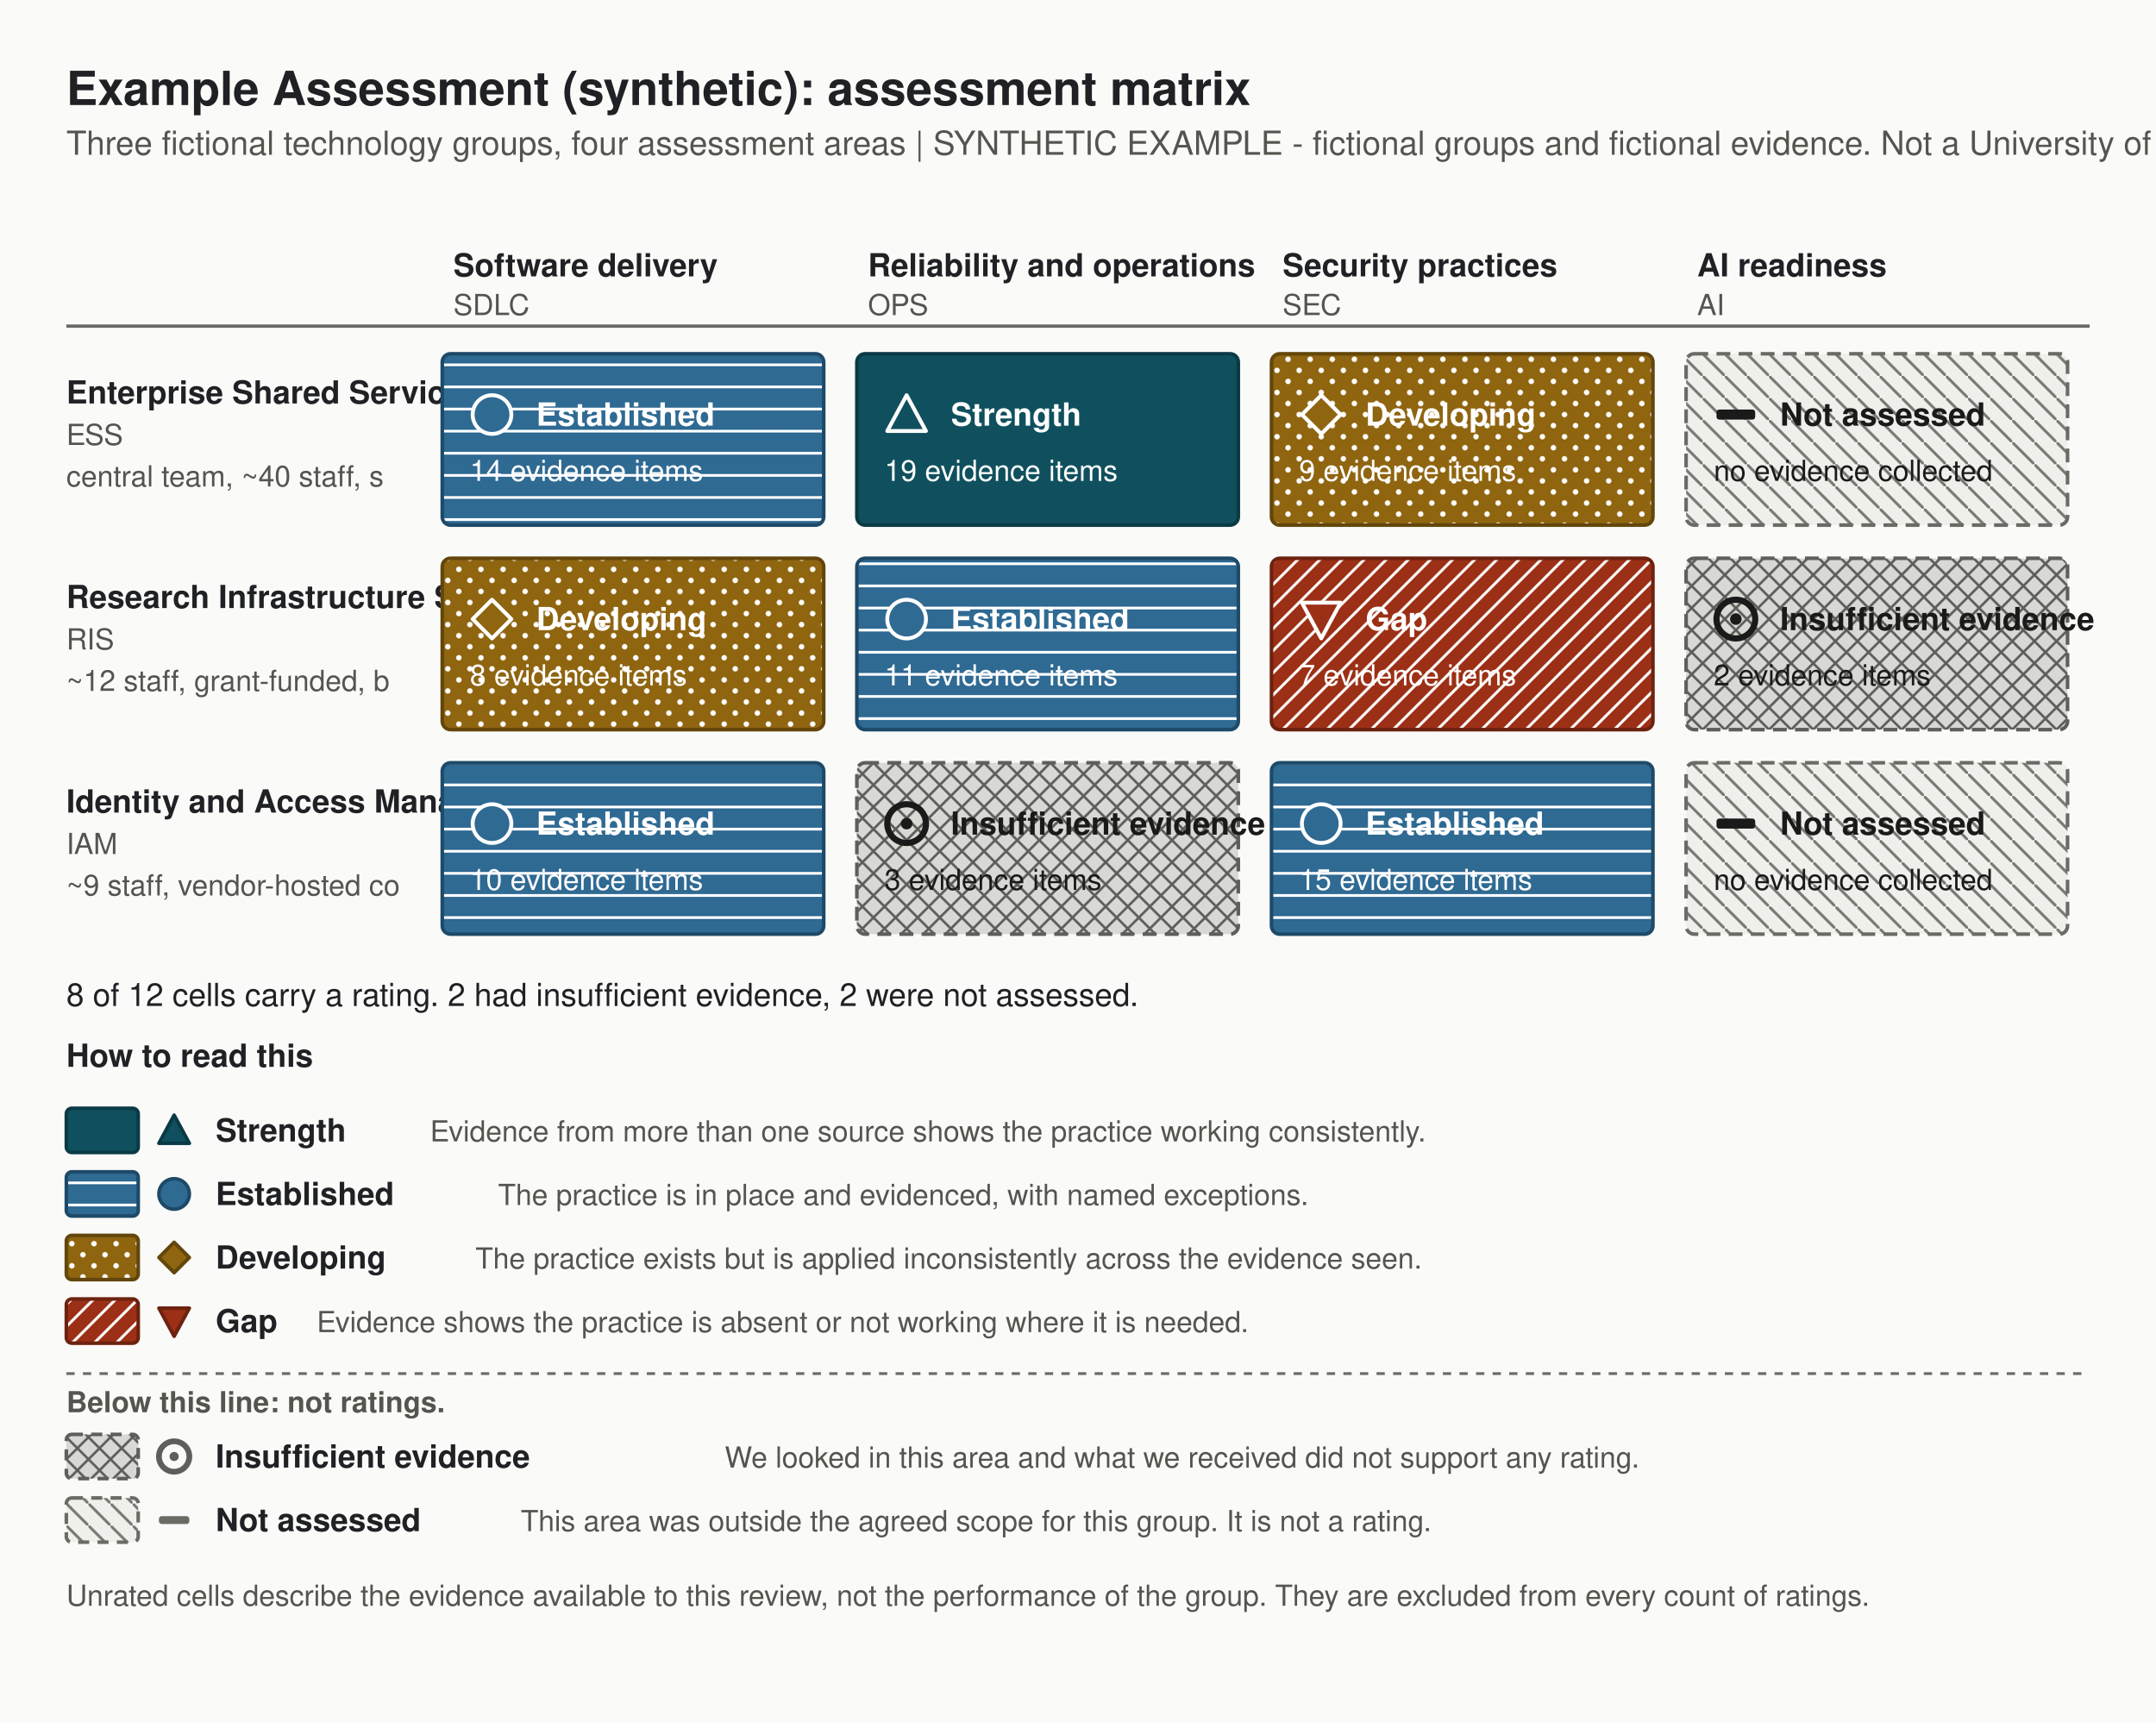
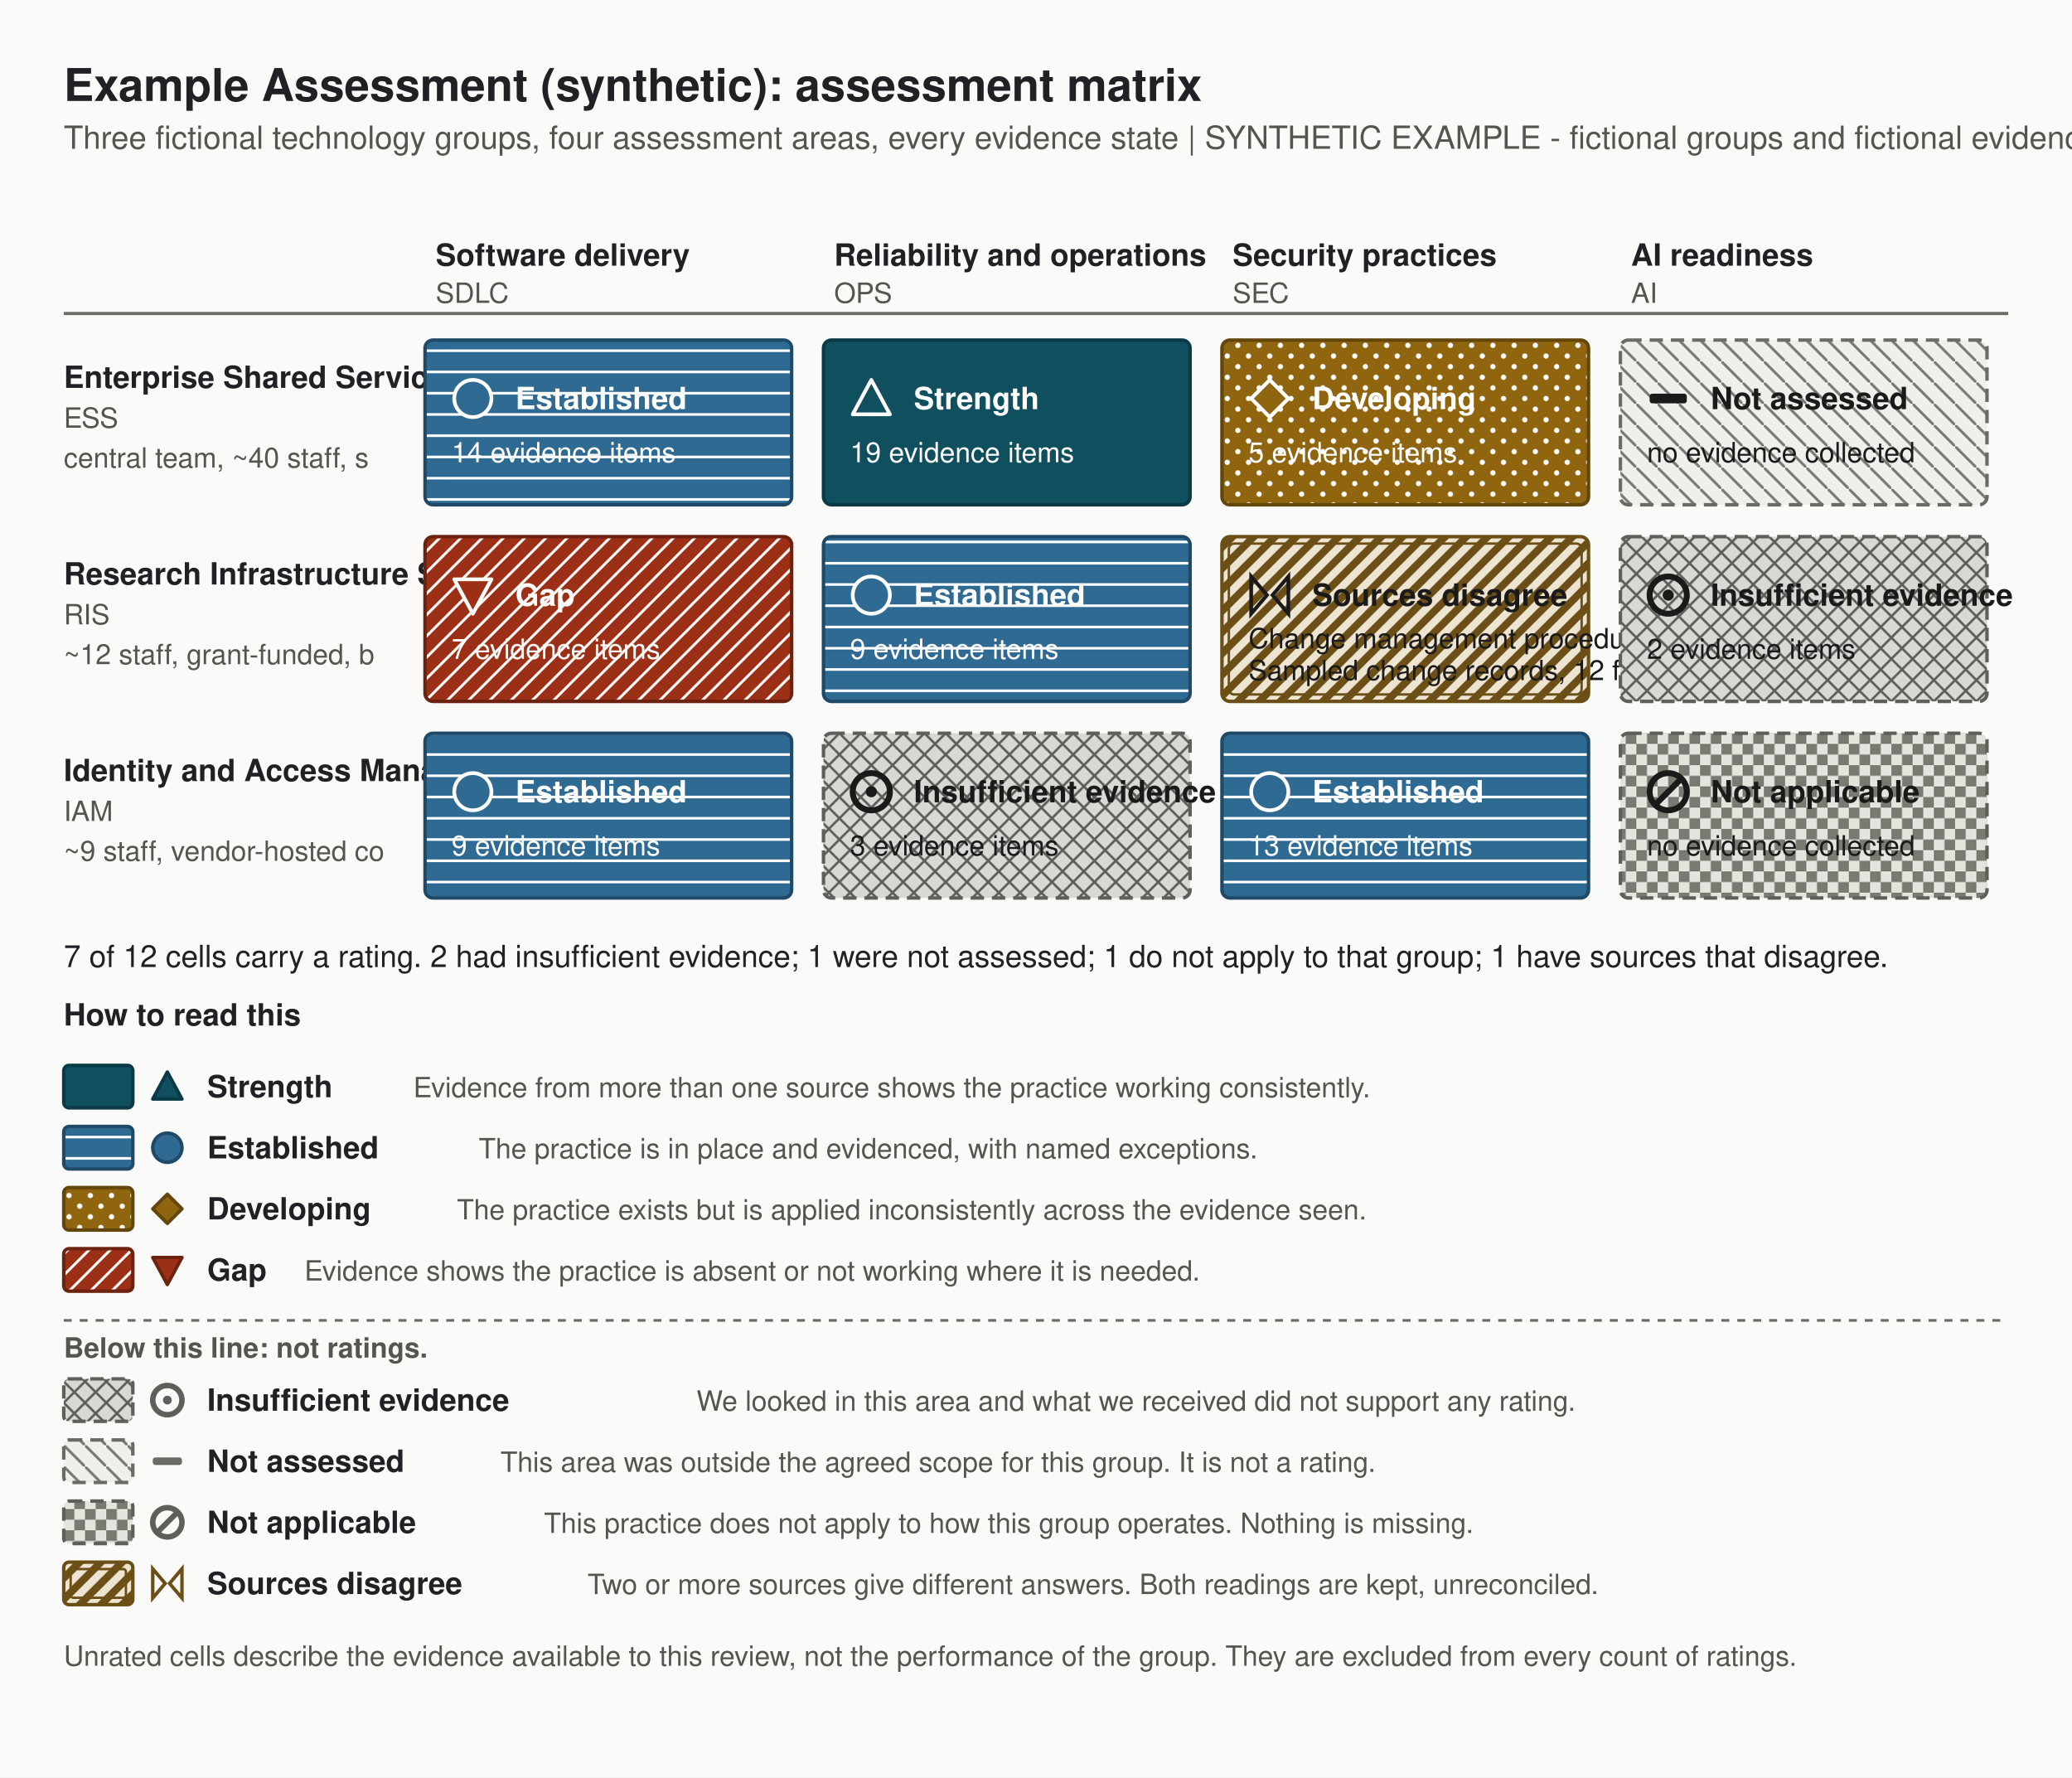
- <svg xmlns="http://www.w3.org/2000/svg" width="780" height="623" viewBox="0 0 780 623" role="img" aria-labelledby="matrix-title matrix-desc">
+ <svg xmlns="http://www.w3.org/2000/svg" width="780" height="669" viewBox="0 0 780 669" role="img" aria-labelledby="matrix-title matrix-desc">
  <defs>
    <pattern id="matrix-tex-ESTABLISHED" width="8" height="8" patternUnits="userSpaceOnUse">
      <rect x="0" y="0" width="8" height="8" fill="#2F6A93" />
      <line x1="0" y1="4" x2="8" y2="4" stroke="#FFFFFF" stroke-width="1" />
    </pattern>
    <pattern id="matrix-tex-DEVELOPING" width="8" height="8" patternUnits="userSpaceOnUse">
      <rect x="0" y="0" width="8" height="8" fill="#8F6510" />
      <circle cx="2" cy="2" r="1" fill="#FFFFFF" />
      <circle cx="6" cy="6" r="1" fill="#FFFFFF" />
    </pattern>
    <pattern id="matrix-tex-UNASSESSED" width="8" height="8" patternUnits="userSpaceOnUse">
      <rect x="0" y="0" width="8" height="8" fill="#EFEFEC" />
      <path d="M0,0 L8,8" stroke="#7A7A74" stroke-width="1" />
    </pattern>
    <pattern id="matrix-tex-GAP" width="8" height="8" patternUnits="userSpaceOnUse">
      <rect x="0" y="0" width="8" height="8" fill="#9C3016" />
      <path d="M0,8 L8,0" stroke="#FFFFFF" stroke-width="1" />
      <path d="M-2,2 L2,-2" stroke="#FFFFFF" stroke-width="1" />
      <path d="M6,10 L10,6" stroke="#FFFFFF" stroke-width="1" />
    </pattern>
+     <pattern id="matrix-tex-CONTRADICTORY" width="8" height="8" patternUnits="userSpaceOnUse">
+       <rect x="0" y="0" width="8" height="8" fill="#EDE4D2" />
+       <polygon points="0,8 8,0 8,4 4,8" fill="#6B4F16" />
+       <polygon points="0,0 4,0 0,4" fill="#6B4F16" />
+     </pattern>
    <pattern id="matrix-tex-INSUFFICIENT_EVIDENCE" width="8" height="8" patternUnits="userSpaceOnUse">
      <rect x="0" y="0" width="8" height="8" fill="#D8D8D4" />
      <path d="M0,8 L8,0" stroke="#5E5E5A" stroke-width="0.9" />
      <path d="M0,0 L8,8" stroke="#5E5E5A" stroke-width="0.9" />
    </pattern>
+     <pattern id="matrix-tex-NOT_APPLICABLE" width="8" height="8" patternUnits="userSpaceOnUse">
+       <rect x="0" y="0" width="8" height="8" fill="#E4E4DE" />
+       <rect x="0" y="0" width="4" height="4" fill="#7A7A73" />
+       <rect x="4" y="4" width="4" height="4" fill="#7A7A73" />
+     </pattern>
  </defs>
-   <rect x="0" y="0" width="780" height="623" fill="#FAFAF8" />
+   <rect x="0" y="0" width="780" height="669" fill="#FAFAF8" />
  <text x="24" y="38" font-size="17" fill="#1F2124" text-anchor="start" font-weight="bold" font-family="Helvetica Neue, Helvetica, Arial, sans-serif">Example Assessment (synthetic): assessment matrix</text>
-   <text x="24" y="56" font-size="12" fill="#55554F" text-anchor="start" font-family="Helvetica Neue, Helvetica, Arial, sans-serif">Three fictional technology groups, four assessment areas  |  SYNTHETIC EXAMPLE - fictional groups and fictional evidence. Not a University of Iowa finding.</text>
+   <text x="24" y="56" font-size="12" fill="#55554F" text-anchor="start" font-family="Helvetica Neue, Helvetica, Arial, sans-serif">Three fictional technology groups, four assessment areas, every evidence state  |  SYNTHETIC EXAMPLE - fictional groups and fictional evidence. Not a University of Iowa finding.</text>
  <text x="164" y="100" font-size="11.5" fill="#1F2124" text-anchor="start" font-weight="bold" font-family="Helvetica Neue, Helvetica, Arial, sans-serif">Software delivery</text>
  <text x="164" y="114" font-size="10.5" fill="#55554F" text-anchor="start" font-family="Helvetica Neue, Helvetica, Arial, sans-serif">SDLC</text>
  <text x="314" y="100" font-size="11.5" fill="#1F2124" text-anchor="start" font-weight="bold" font-family="Helvetica Neue, Helvetica, Arial, sans-serif">Reliability and operations</text>
  <text x="314" y="114" font-size="10.5" fill="#55554F" text-anchor="start" font-family="Helvetica Neue, Helvetica, Arial, sans-serif">OPS</text>
  <text x="464" y="100" font-size="11.5" fill="#1F2124" text-anchor="start" font-weight="bold" font-family="Helvetica Neue, Helvetica, Arial, sans-serif">Security practices</text>
  <text x="464" y="114" font-size="10.5" fill="#55554F" text-anchor="start" font-family="Helvetica Neue, Helvetica, Arial, sans-serif">SEC</text>
  <text x="614" y="100" font-size="11.5" fill="#1F2124" text-anchor="start" font-weight="bold" font-family="Helvetica Neue, Helvetica, Arial, sans-serif">AI readiness</text>
  <text x="614" y="114" font-size="10.5" fill="#55554F" text-anchor="start" font-family="Helvetica Neue, Helvetica, Arial, sans-serif">AI</text>
  <line x1="24" y1="118" x2="756" y2="118" stroke="#6B6B66" stroke-width="1.2" />
  <text x="24" y="146" font-size="11.5" fill="#1F2124" text-anchor="start" font-weight="bold" font-family="Helvetica Neue, Helvetica, Arial, sans-serif">Enterprise Shared Services</text>
  <text x="24" y="161" font-size="10.5" fill="#55554F" text-anchor="start" font-family="Helvetica Neue, Helvetica, Arial, sans-serif">ESS</text>
  <text x="24" y="176" font-size="10.5" fill="#55554F" text-anchor="start" font-family="Helvetica Neue, Helvetica, Arial, sans-serif">central team, ~40 staff, s</text>
  <rect x="160" y="128" width="138" height="62" fill="url(#matrix-tex-ESTABLISHED)" stroke="#1E4A68" stroke-width="1.3" rx="3" />
  <circle cx="178" cy="150" r="7" fill="#2F6A93" stroke="#FFFFFF" stroke-width="1.4" />
  <text x="194" y="154" font-size="11.5" fill="#FFFFFF" text-anchor="start" font-weight="bold" font-family="Helvetica Neue, Helvetica, Arial, sans-serif">Established</text>
  <text x="170" y="174" font-size="10.5" fill="#FFFFFF" text-anchor="start" font-family="Helvetica Neue, Helvetica, Arial, sans-serif">14 evidence items</text>
  <rect x="310" y="128" width="138" height="62" fill="#10505E" stroke="#0A3A45" stroke-width="1.3" rx="3" />
  <polygon points="328,143 335,155.95 321,155.95" fill="#10505E" stroke="#FFFFFF" stroke-width="1.4" stroke-linejoin="round" />
  <text x="344" y="154" font-size="11.5" fill="#FFFFFF" text-anchor="start" font-weight="bold" font-family="Helvetica Neue, Helvetica, Arial, sans-serif">Strength</text>
  <text x="320" y="174" font-size="10.5" fill="#FFFFFF" text-anchor="start" font-family="Helvetica Neue, Helvetica, Arial, sans-serif">19 evidence items</text>
  <rect x="460" y="128" width="138" height="62" fill="url(#matrix-tex-DEVELOPING)" stroke="#63460B" stroke-width="1.3" rx="3" />
  <polygon points="478,143 485,150 478,157 471,150" fill="#8F6510" stroke="#FFFFFF" stroke-width="1.4" stroke-linejoin="round" />
  <text x="494" y="154" font-size="11.5" fill="#FFFFFF" text-anchor="start" font-weight="bold" font-family="Helvetica Neue, Helvetica, Arial, sans-serif">Developing</text>
-   <text x="470" y="174" font-size="10.5" fill="#FFFFFF" text-anchor="start" font-family="Helvetica Neue, Helvetica, Arial, sans-serif">9 evidence items</text>
+   <text x="470" y="174" font-size="10.5" fill="#FFFFFF" text-anchor="start" font-family="Helvetica Neue, Helvetica, Arial, sans-serif">5 evidence items</text>
  <rect x="610" y="128" width="138" height="62" fill="url(#matrix-tex-UNASSESSED)" stroke="#6B6B66" stroke-width="1.3" stroke-dasharray="5 3" rx="3" />
  <rect x="621" y="148.18" width="14" height="3.64" fill="#1A1A1A" stroke="none" rx="1" />
  <text x="644" y="154" font-size="11.5" fill="#1A1A1A" text-anchor="start" font-weight="bold" font-family="Helvetica Neue, Helvetica, Arial, sans-serif">Not assessed</text>
  <text x="620" y="174" font-size="10.5" fill="#1A1A1A" text-anchor="start" font-family="Helvetica Neue, Helvetica, Arial, sans-serif">no evidence collected</text>
  <text x="24" y="220" font-size="11.5" fill="#1F2124" text-anchor="start" font-weight="bold" font-family="Helvetica Neue, Helvetica, Arial, sans-serif">Research Infrastructure Services</text>
  <text x="24" y="235" font-size="10.5" fill="#55554F" text-anchor="start" font-family="Helvetica Neue, Helvetica, Arial, sans-serif">RIS</text>
  <text x="24" y="250" font-size="10.5" fill="#55554F" text-anchor="start" font-family="Helvetica Neue, Helvetica, Arial, sans-serif">~12 staff, grant-funded, b</text>
-   <rect x="160" y="202" width="138" height="62" fill="url(#matrix-tex-DEVELOPING)" stroke="#63460B" stroke-width="1.3" rx="3" />
-   <polygon points="178,217 185,224 178,231 171,224" fill="#8F6510" stroke="#FFFFFF" stroke-width="1.4" stroke-linejoin="round" />
-   <text x="194" y="228" font-size="11.5" fill="#FFFFFF" text-anchor="start" font-weight="bold" font-family="Helvetica Neue, Helvetica, Arial, sans-serif">Developing</text>
-   <text x="170" y="248" font-size="10.5" fill="#FFFFFF" text-anchor="start" font-family="Helvetica Neue, Helvetica, Arial, sans-serif">8 evidence items</text>
+   <rect x="160" y="202" width="138" height="62" fill="url(#matrix-tex-GAP)" stroke="#6D220F" stroke-width="1.3" rx="3" />
+   <polygon points="178,231 185,218.05 171,218.05" fill="#9C3016" stroke="#FFFFFF" stroke-width="1.4" stroke-linejoin="round" />
+   <text x="194" y="228" font-size="11.5" fill="#FFFFFF" text-anchor="start" font-weight="bold" font-family="Helvetica Neue, Helvetica, Arial, sans-serif">Gap</text>
+   <text x="170" y="248" font-size="10.5" fill="#FFFFFF" text-anchor="start" font-family="Helvetica Neue, Helvetica, Arial, sans-serif">7 evidence items</text>
  <rect x="310" y="202" width="138" height="62" fill="url(#matrix-tex-ESTABLISHED)" stroke="#1E4A68" stroke-width="1.3" rx="3" />
  <circle cx="328" cy="224" r="7" fill="#2F6A93" stroke="#FFFFFF" stroke-width="1.4" />
  <text x="344" y="228" font-size="11.5" fill="#FFFFFF" text-anchor="start" font-weight="bold" font-family="Helvetica Neue, Helvetica, Arial, sans-serif">Established</text>
-   <text x="320" y="248" font-size="10.5" fill="#FFFFFF" text-anchor="start" font-family="Helvetica Neue, Helvetica, Arial, sans-serif">11 evidence items</text>
-   <rect x="460" y="202" width="138" height="62" fill="url(#matrix-tex-GAP)" stroke="#6D220F" stroke-width="1.3" rx="3" />
-   <polygon points="478,231 485,218.05 471,218.05" fill="#9C3016" stroke="#FFFFFF" stroke-width="1.4" stroke-linejoin="round" />
-   <text x="494" y="228" font-size="11.5" fill="#FFFFFF" text-anchor="start" font-weight="bold" font-family="Helvetica Neue, Helvetica, Arial, sans-serif">Gap</text>
-   <text x="470" y="248" font-size="10.5" fill="#FFFFFF" text-anchor="start" font-family="Helvetica Neue, Helvetica, Arial, sans-serif">7 evidence items</text>
+   <text x="320" y="248" font-size="10.5" fill="#FFFFFF" text-anchor="start" font-family="Helvetica Neue, Helvetica, Arial, sans-serif">9 evidence items</text>
+   <rect x="460" y="202" width="138" height="62" fill="url(#matrix-tex-CONTRADICTORY)" stroke="#6B4F16" stroke-width="1.3" rx="3" />
+   <rect x="462.6" y="204.6" width="132.8" height="56.8" fill="none" stroke="#6B4F16" stroke-width="0.91" rx="2" />
+   <polygon points="471,217 471,231 476.95,224" fill="none" stroke="#1A1A1A" stroke-width="1.4" />
+   <polygon points="485,217 485,231 479.05,224" fill="none" stroke="#1A1A1A" stroke-width="1.4" />
+   <text x="494" y="228" font-size="11.5" fill="#1A1A1A" text-anchor="start" font-weight="bold" font-family="Helvetica Neue, Helvetica, Arial, sans-serif">Sources disagree</text>
+   <text x="470" y="244" font-size="10.5" fill="#1A1A1A" text-anchor="start" font-family="Helvetica Neue, Helvetica, Arial, sans-serif">Change management procedure v4</text>
+   <text x="470" y="256" font-size="10.5" fill="#1A1A1A" text-anchor="start" font-family="Helvetica Neue, Helvetica, Arial, sans-serif">Sampled change records, 12 fic</text>
  <rect x="610" y="202" width="138" height="62" fill="url(#matrix-tex-INSUFFICIENT_EVIDENCE)" stroke="#5E5E5A" stroke-width="1.3" stroke-dasharray="5 3" rx="3" />
  <circle cx="628" cy="224" r="7" fill="none" stroke="#1A1A1A" stroke-width="2.24" />
  <circle cx="628" cy="224" r="2.1" fill="#1A1A1A" />
  <text x="644" y="228" font-size="11.5" fill="#1A1A1A" text-anchor="start" font-weight="bold" font-family="Helvetica Neue, Helvetica, Arial, sans-serif">Insufficient evidence</text>
  <text x="620" y="248" font-size="10.5" fill="#1A1A1A" text-anchor="start" font-family="Helvetica Neue, Helvetica, Arial, sans-serif">2 evidence items</text>
  <text x="24" y="294" font-size="11.5" fill="#1F2124" text-anchor="start" font-weight="bold" font-family="Helvetica Neue, Helvetica, Arial, sans-serif">Identity and Access Management</text>
  <text x="24" y="309" font-size="10.5" fill="#55554F" text-anchor="start" font-family="Helvetica Neue, Helvetica, Arial, sans-serif">IAM</text>
  <text x="24" y="324" font-size="10.5" fill="#55554F" text-anchor="start" font-family="Helvetica Neue, Helvetica, Arial, sans-serif">~9 staff, vendor-hosted co</text>
  <rect x="160" y="276" width="138" height="62" fill="url(#matrix-tex-ESTABLISHED)" stroke="#1E4A68" stroke-width="1.3" rx="3" />
  <circle cx="178" cy="298" r="7" fill="#2F6A93" stroke="#FFFFFF" stroke-width="1.4" />
  <text x="194" y="302" font-size="11.5" fill="#FFFFFF" text-anchor="start" font-weight="bold" font-family="Helvetica Neue, Helvetica, Arial, sans-serif">Established</text>
-   <text x="170" y="322" font-size="10.5" fill="#FFFFFF" text-anchor="start" font-family="Helvetica Neue, Helvetica, Arial, sans-serif">10 evidence items</text>
+   <text x="170" y="322" font-size="10.5" fill="#FFFFFF" text-anchor="start" font-family="Helvetica Neue, Helvetica, Arial, sans-serif">9 evidence items</text>
  <rect x="310" y="276" width="138" height="62" fill="url(#matrix-tex-INSUFFICIENT_EVIDENCE)" stroke="#5E5E5A" stroke-width="1.3" stroke-dasharray="5 3" rx="3" />
  <circle cx="328" cy="298" r="7" fill="none" stroke="#1A1A1A" stroke-width="2.24" />
  <circle cx="328" cy="298" r="2.1" fill="#1A1A1A" />
  <text x="344" y="302" font-size="11.5" fill="#1A1A1A" text-anchor="start" font-weight="bold" font-family="Helvetica Neue, Helvetica, Arial, sans-serif">Insufficient evidence</text>
  <text x="320" y="322" font-size="10.5" fill="#1A1A1A" text-anchor="start" font-family="Helvetica Neue, Helvetica, Arial, sans-serif">3 evidence items</text>
  <rect x="460" y="276" width="138" height="62" fill="url(#matrix-tex-ESTABLISHED)" stroke="#1E4A68" stroke-width="1.3" rx="3" />
  <circle cx="478" cy="298" r="7" fill="#2F6A93" stroke="#FFFFFF" stroke-width="1.4" />
  <text x="494" y="302" font-size="11.5" fill="#FFFFFF" text-anchor="start" font-weight="bold" font-family="Helvetica Neue, Helvetica, Arial, sans-serif">Established</text>
-   <text x="470" y="322" font-size="10.5" fill="#FFFFFF" text-anchor="start" font-family="Helvetica Neue, Helvetica, Arial, sans-serif">15 evidence items</text>
-   <rect x="610" y="276" width="138" height="62" fill="url(#matrix-tex-UNASSESSED)" stroke="#6B6B66" stroke-width="1.3" stroke-dasharray="5 3" rx="3" />
-   <rect x="621" y="296.18" width="14" height="3.64" fill="#1A1A1A" stroke="none" rx="1" />
-   <text x="644" y="302" font-size="11.5" fill="#1A1A1A" text-anchor="start" font-weight="bold" font-family="Helvetica Neue, Helvetica, Arial, sans-serif">Not assessed</text>
+   <text x="470" y="322" font-size="10.5" fill="#FFFFFF" text-anchor="start" font-family="Helvetica Neue, Helvetica, Arial, sans-serif">13 evidence items</text>
+   <rect x="610" y="276" width="138" height="62" fill="url(#matrix-tex-NOT_APPLICABLE)" stroke="#5F5F59" stroke-width="1.3" stroke-dasharray="5 3" rx="3" />
+   <circle cx="628" cy="298" r="7" fill="none" stroke="#1A1A1A" stroke-width="2.24" />
+   <line x1="623.1" y1="302.9" x2="632.9" y2="293.1" stroke="#1A1A1A" stroke-width="2.24" />
+   <text x="644" y="302" font-size="11.5" fill="#1A1A1A" text-anchor="start" font-weight="bold" font-family="Helvetica Neue, Helvetica, Arial, sans-serif">Not applicable</text>
  <text x="620" y="322" font-size="10.5" fill="#1A1A1A" text-anchor="start" font-family="Helvetica Neue, Helvetica, Arial, sans-serif">no evidence collected</text>
-   <text x="24" y="364" font-size="11.5" fill="#1F2124" text-anchor="start" font-family="Helvetica Neue, Helvetica, Arial, sans-serif">8 of 12 cells carry a rating. 2 had insufficient evidence, 2 were not assessed.</text>
+   <text x="24" y="364" font-size="11.5" fill="#1F2124" text-anchor="start" font-family="Helvetica Neue, Helvetica, Arial, sans-serif">7 of 12 cells carry a rating. 2 had insufficient evidence; 1 were not assessed; 1 do not apply to that group; 1 have sources that disagree.</text>
  <text x="24" y="386" font-size="11.5" fill="#1F2124" text-anchor="start" font-weight="bold" font-family="Helvetica Neue, Helvetica, Arial, sans-serif">How to read this</text>
  <rect x="24" y="401" width="26" height="16" fill="#10505E" stroke="#0A3A45" stroke-width="1.3" rx="2" />
  <polygon points="63,403.5 68.5,413.675 57.5,413.675" fill="#10505E" stroke="#0A3A45" stroke-width="1.3" stroke-linejoin="round" />
  <text x="78" y="413" font-size="11.5" fill="#1F2124" text-anchor="start" font-weight="bold" font-family="Helvetica Neue, Helvetica, Arial, sans-serif">Strength</text>
  <text x="155.6" y="413" font-size="10.5" fill="#55554F" text-anchor="start" font-family="Helvetica Neue, Helvetica, Arial, sans-serif">Evidence from more than one source shows the practice working consistently.</text>
  <rect x="24" y="424" width="26" height="16" fill="url(#matrix-tex-ESTABLISHED)" stroke="#1E4A68" stroke-width="1.3" rx="2" />
  <circle cx="63" cy="432" r="5.5" fill="#2F6A93" stroke="#1E4A68" stroke-width="1.3" />
  <text x="78" y="436" font-size="11.5" fill="#1F2124" text-anchor="start" font-weight="bold" font-family="Helvetica Neue, Helvetica, Arial, sans-serif">Established</text>
  <text x="180.2" y="436" font-size="10.5" fill="#55554F" text-anchor="start" font-family="Helvetica Neue, Helvetica, Arial, sans-serif">The practice is in place and evidenced, with named exceptions.</text>
  <rect x="24" y="447" width="26" height="16" fill="url(#matrix-tex-DEVELOPING)" stroke="#63460B" stroke-width="1.3" rx="2" />
  <polygon points="63,449.5 68.5,455 63,460.5 57.5,455" fill="#8F6510" stroke="#63460B" stroke-width="1.3" stroke-linejoin="round" />
  <text x="78" y="459" font-size="11.5" fill="#1F2124" text-anchor="start" font-weight="bold" font-family="Helvetica Neue, Helvetica, Arial, sans-serif">Developing</text>
  <text x="172" y="459" font-size="10.5" fill="#55554F" text-anchor="start" font-family="Helvetica Neue, Helvetica, Arial, sans-serif">The practice exists but is applied inconsistently across the evidence seen.</text>
  <rect x="24" y="470" width="26" height="16" fill="url(#matrix-tex-GAP)" stroke="#6D220F" stroke-width="1.3" rx="2" />
  <polygon points="63,483.5 68.5,473.325 57.5,473.325" fill="#9C3016" stroke="#6D220F" stroke-width="1.3" stroke-linejoin="round" />
  <text x="78" y="482" font-size="11.5" fill="#1F2124" text-anchor="start" font-weight="bold" font-family="Helvetica Neue, Helvetica, Arial, sans-serif">Gap</text>
  <text x="114.6" y="482" font-size="10.5" fill="#55554F" text-anchor="start" font-family="Helvetica Neue, Helvetica, Arial, sans-serif">Evidence shows the practice is absent or not working where it is needed.</text>
  <line x1="24" y1="497" x2="756" y2="497" stroke="#6B6B66" stroke-width="1" stroke-dasharray="3 3" />
  <text x="24" y="511" font-size="10.5" fill="#55554F" text-anchor="start" font-weight="bold" font-family="Helvetica Neue, Helvetica, Arial, sans-serif">Below this line: not ratings.</text>
-   <rect x="24" y="519" width="26" height="16" fill="url(#matrix-tex-INSUFFICIENT_EVIDENCE)" stroke="#5E5E5A" stroke-width="1.3" stroke-dasharray="4 3" rx="2" />
+   <rect x="24" y="519" width="26" height="16" fill="url(#matrix-tex-INSUFFICIENT_EVIDENCE)" stroke="#5E5E5A" stroke-width="1.3" stroke-dasharray="5 3" rx="2" />
  <circle cx="63" cy="527" r="5.5" fill="none" stroke="#5E5E5A" stroke-width="2.08" />
  <circle cx="63" cy="527" r="1.65" fill="#5E5E5A" />
  <text x="78" y="531" font-size="11.5" fill="#1F2124" text-anchor="start" font-weight="bold" font-family="Helvetica Neue, Helvetica, Arial, sans-serif">Insufficient evidence</text>
  <text x="262.2" y="531" font-size="10.5" fill="#55554F" text-anchor="start" font-family="Helvetica Neue, Helvetica, Arial, sans-serif">We looked in this area and what we received did not support any rating.</text>
-   <rect x="24" y="542" width="26" height="16" fill="url(#matrix-tex-UNASSESSED)" stroke="#6B6B66" stroke-width="1.3" stroke-dasharray="4 3" rx="2" />
+   <rect x="24" y="542" width="26" height="16" fill="url(#matrix-tex-UNASSESSED)" stroke="#6B6B66" stroke-width="1.3" stroke-dasharray="5 3" rx="2" />
  <rect x="57.5" y="548.57" width="11" height="2.86" fill="#6B6B66" stroke="none" rx="1" />
  <text x="78" y="554" font-size="11.5" fill="#1F2124" text-anchor="start" font-weight="bold" font-family="Helvetica Neue, Helvetica, Arial, sans-serif">Not assessed</text>
  <text x="188.4" y="554" font-size="10.5" fill="#55554F" text-anchor="start" font-family="Helvetica Neue, Helvetica, Arial, sans-serif">This area was outside the agreed scope for this group. It is not a rating.</text>
-   <text x="24" y="581" font-size="10.5" fill="#55554F" text-anchor="start" font-family="Helvetica Neue, Helvetica, Arial, sans-serif">Unrated cells describe the evidence available to this review, not the performance of the group. They are excluded from every count of ratings.</text>
+   <rect x="24" y="565" width="26" height="16" fill="url(#matrix-tex-NOT_APPLICABLE)" stroke="#5F5F59" stroke-width="1.3" stroke-dasharray="5 3" rx="2" />
+   <circle cx="63" cy="573" r="5.5" fill="none" stroke="#5F5F59" stroke-width="2.08" />
+   <line x1="59.15" y1="576.85" x2="66.85" y2="569.15" stroke="#5F5F59" stroke-width="2.08" />
+   <text x="78" y="577" font-size="11.5" fill="#1F2124" text-anchor="start" font-weight="bold" font-family="Helvetica Neue, Helvetica, Arial, sans-serif">Not applicable</text>
+   <text x="204.8" y="577" font-size="10.5" fill="#55554F" text-anchor="start" font-family="Helvetica Neue, Helvetica, Arial, sans-serif">This practice does not apply to how this group operates. Nothing is missing.</text>
+   <rect x="24" y="588" width="26" height="16" fill="url(#matrix-tex-CONTRADICTORY)" stroke="#6B4F16" stroke-width="1.3" rx="2" />
+   <rect x="26.6" y="590.6" width="20.8" height="10.8" fill="none" stroke="#6B4F16" stroke-width="0.91" rx="1" />
+   <polygon points="57.5,590.5 57.5,601.5 62.175,596" fill="none" stroke="#6B4F16" stroke-width="1.3" />
+   <polygon points="68.5,590.5 68.5,601.5 63.825,596" fill="none" stroke="#6B4F16" stroke-width="1.3" />
+   <text x="78" y="600" font-size="11.5" fill="#1F2124" text-anchor="start" font-weight="bold" font-family="Helvetica Neue, Helvetica, Arial, sans-serif">Sources disagree</text>
+   <text x="221.2" y="600" font-size="10.5" fill="#55554F" text-anchor="start" font-family="Helvetica Neue, Helvetica, Arial, sans-serif">Two or more sources give different answers. Both readings are kept, unreconciled.</text>
+   <text x="24" y="627" font-size="10.5" fill="#55554F" text-anchor="start" font-family="Helvetica Neue, Helvetica, Arial, sans-serif">Unrated cells describe the evidence available to this review, not the performance of the group. They are excluded from every count of ratings.</text>
</svg>
